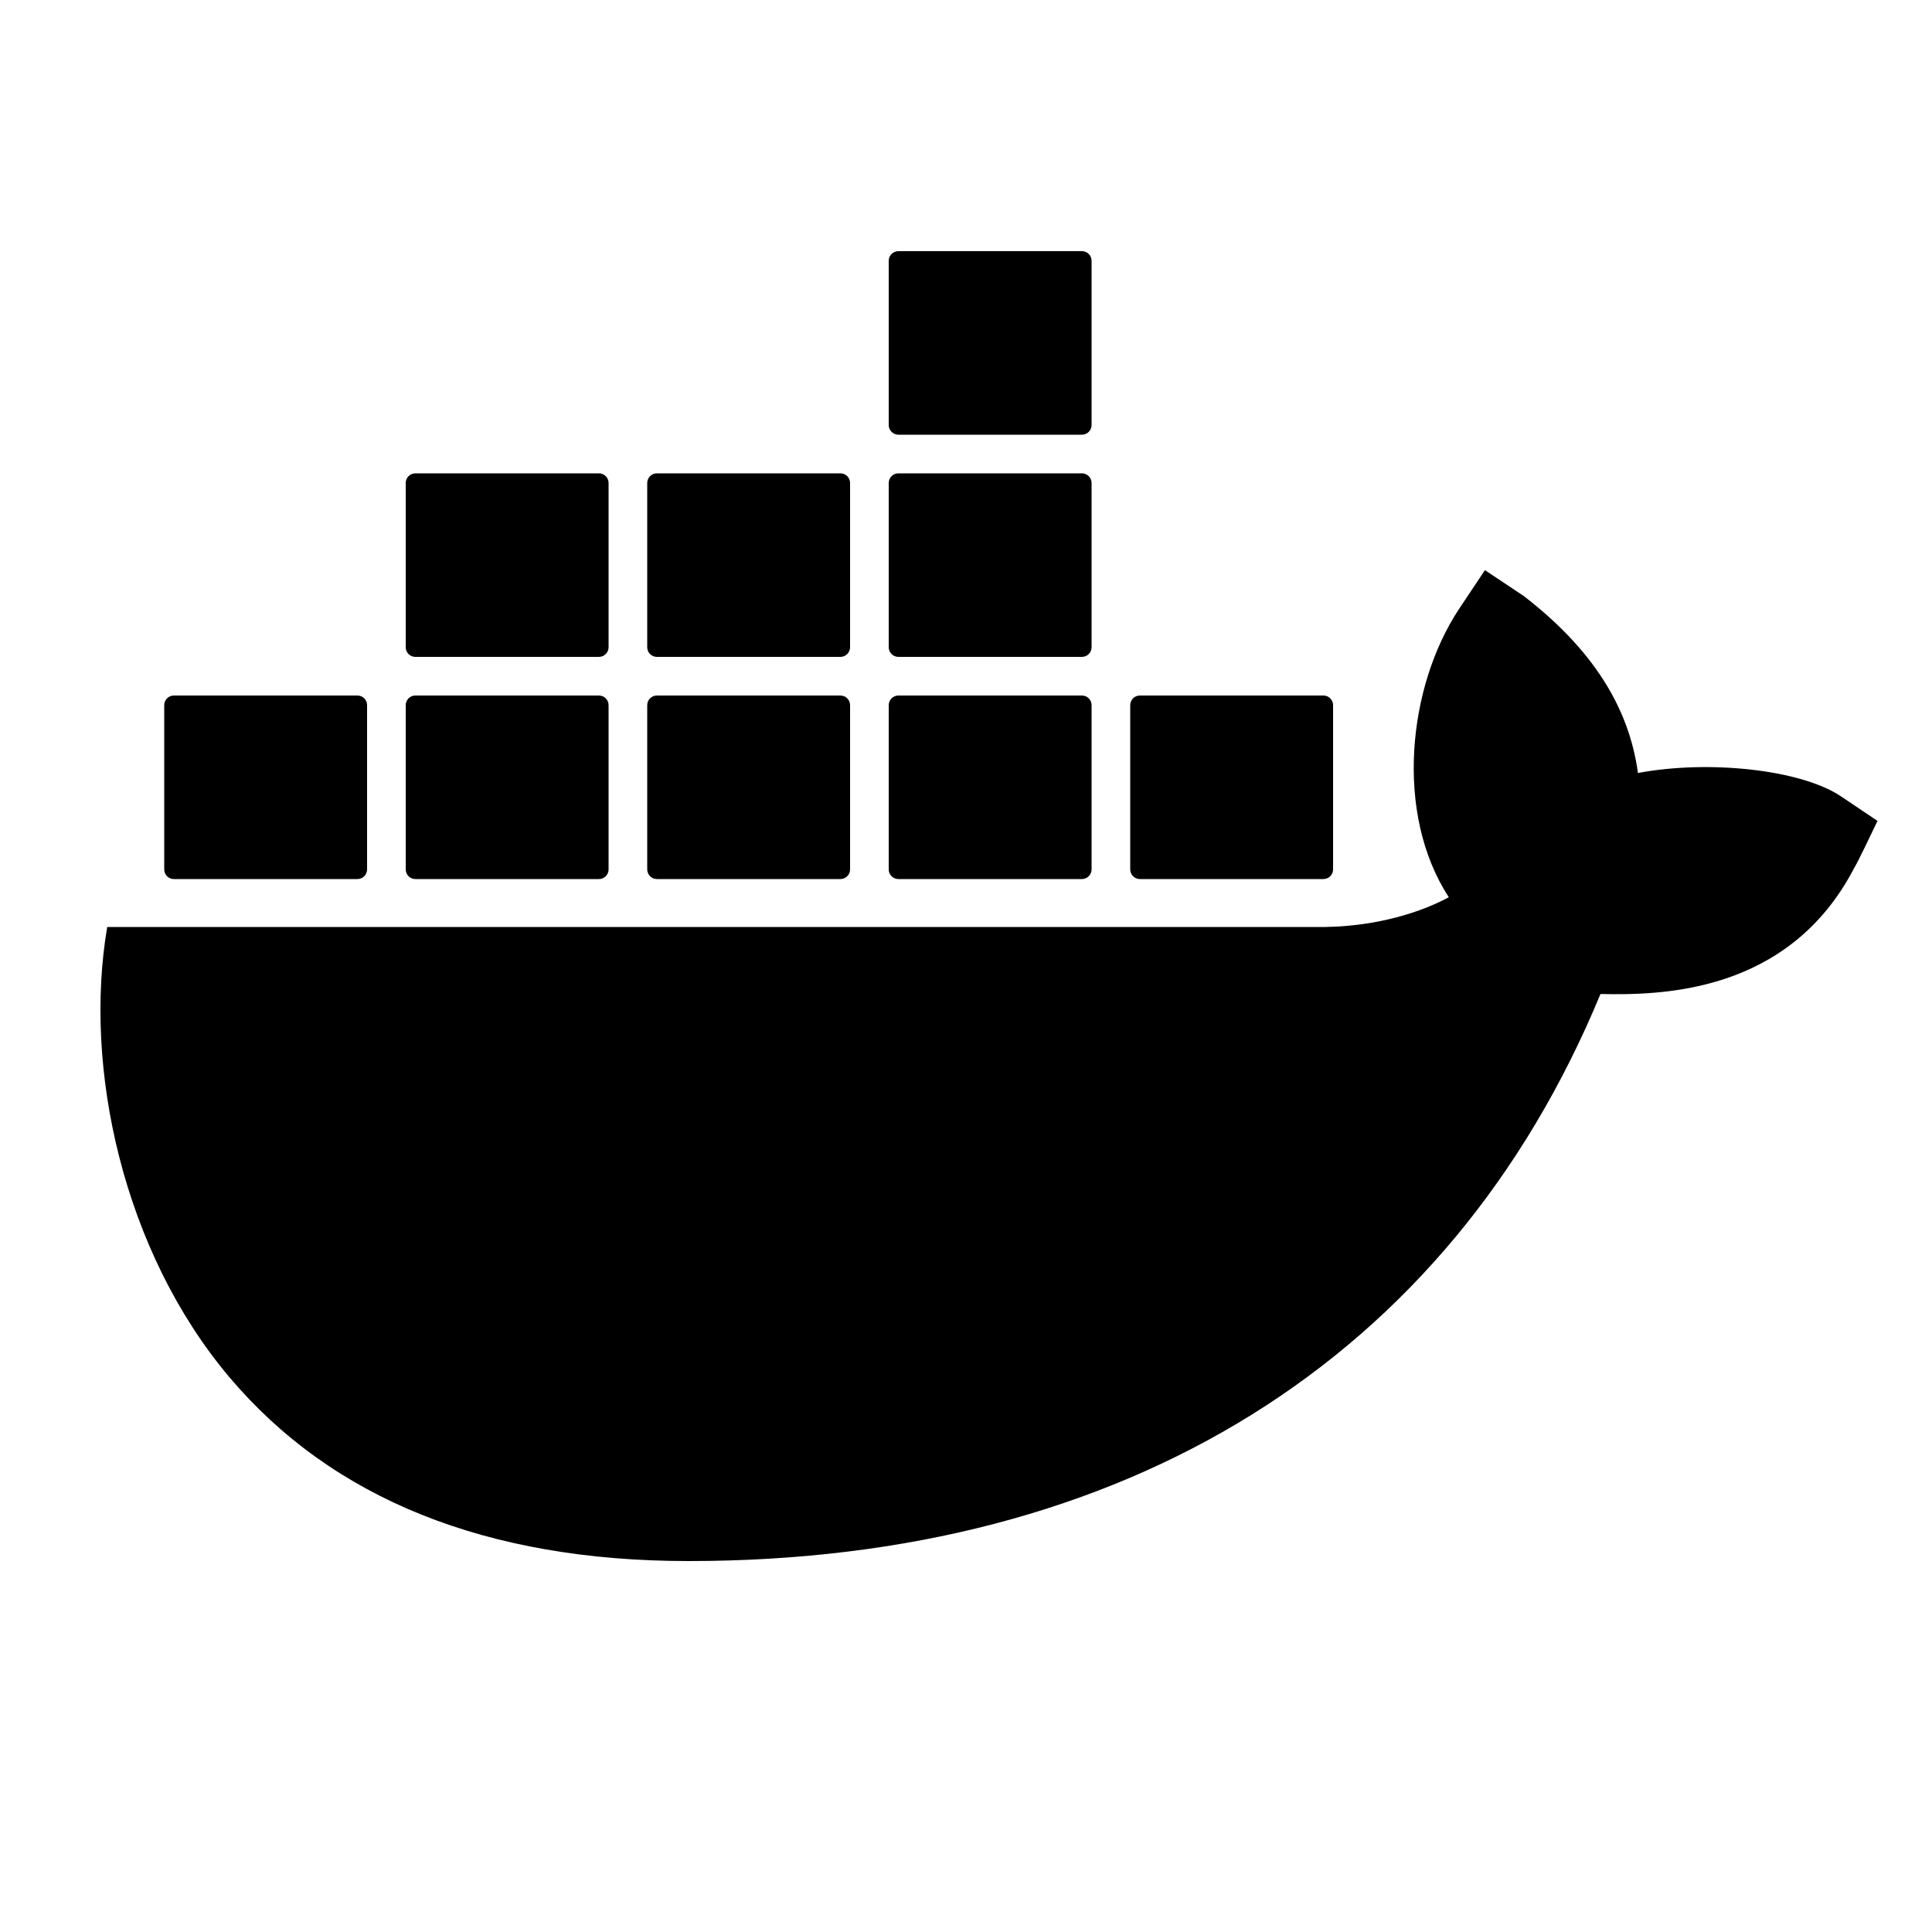
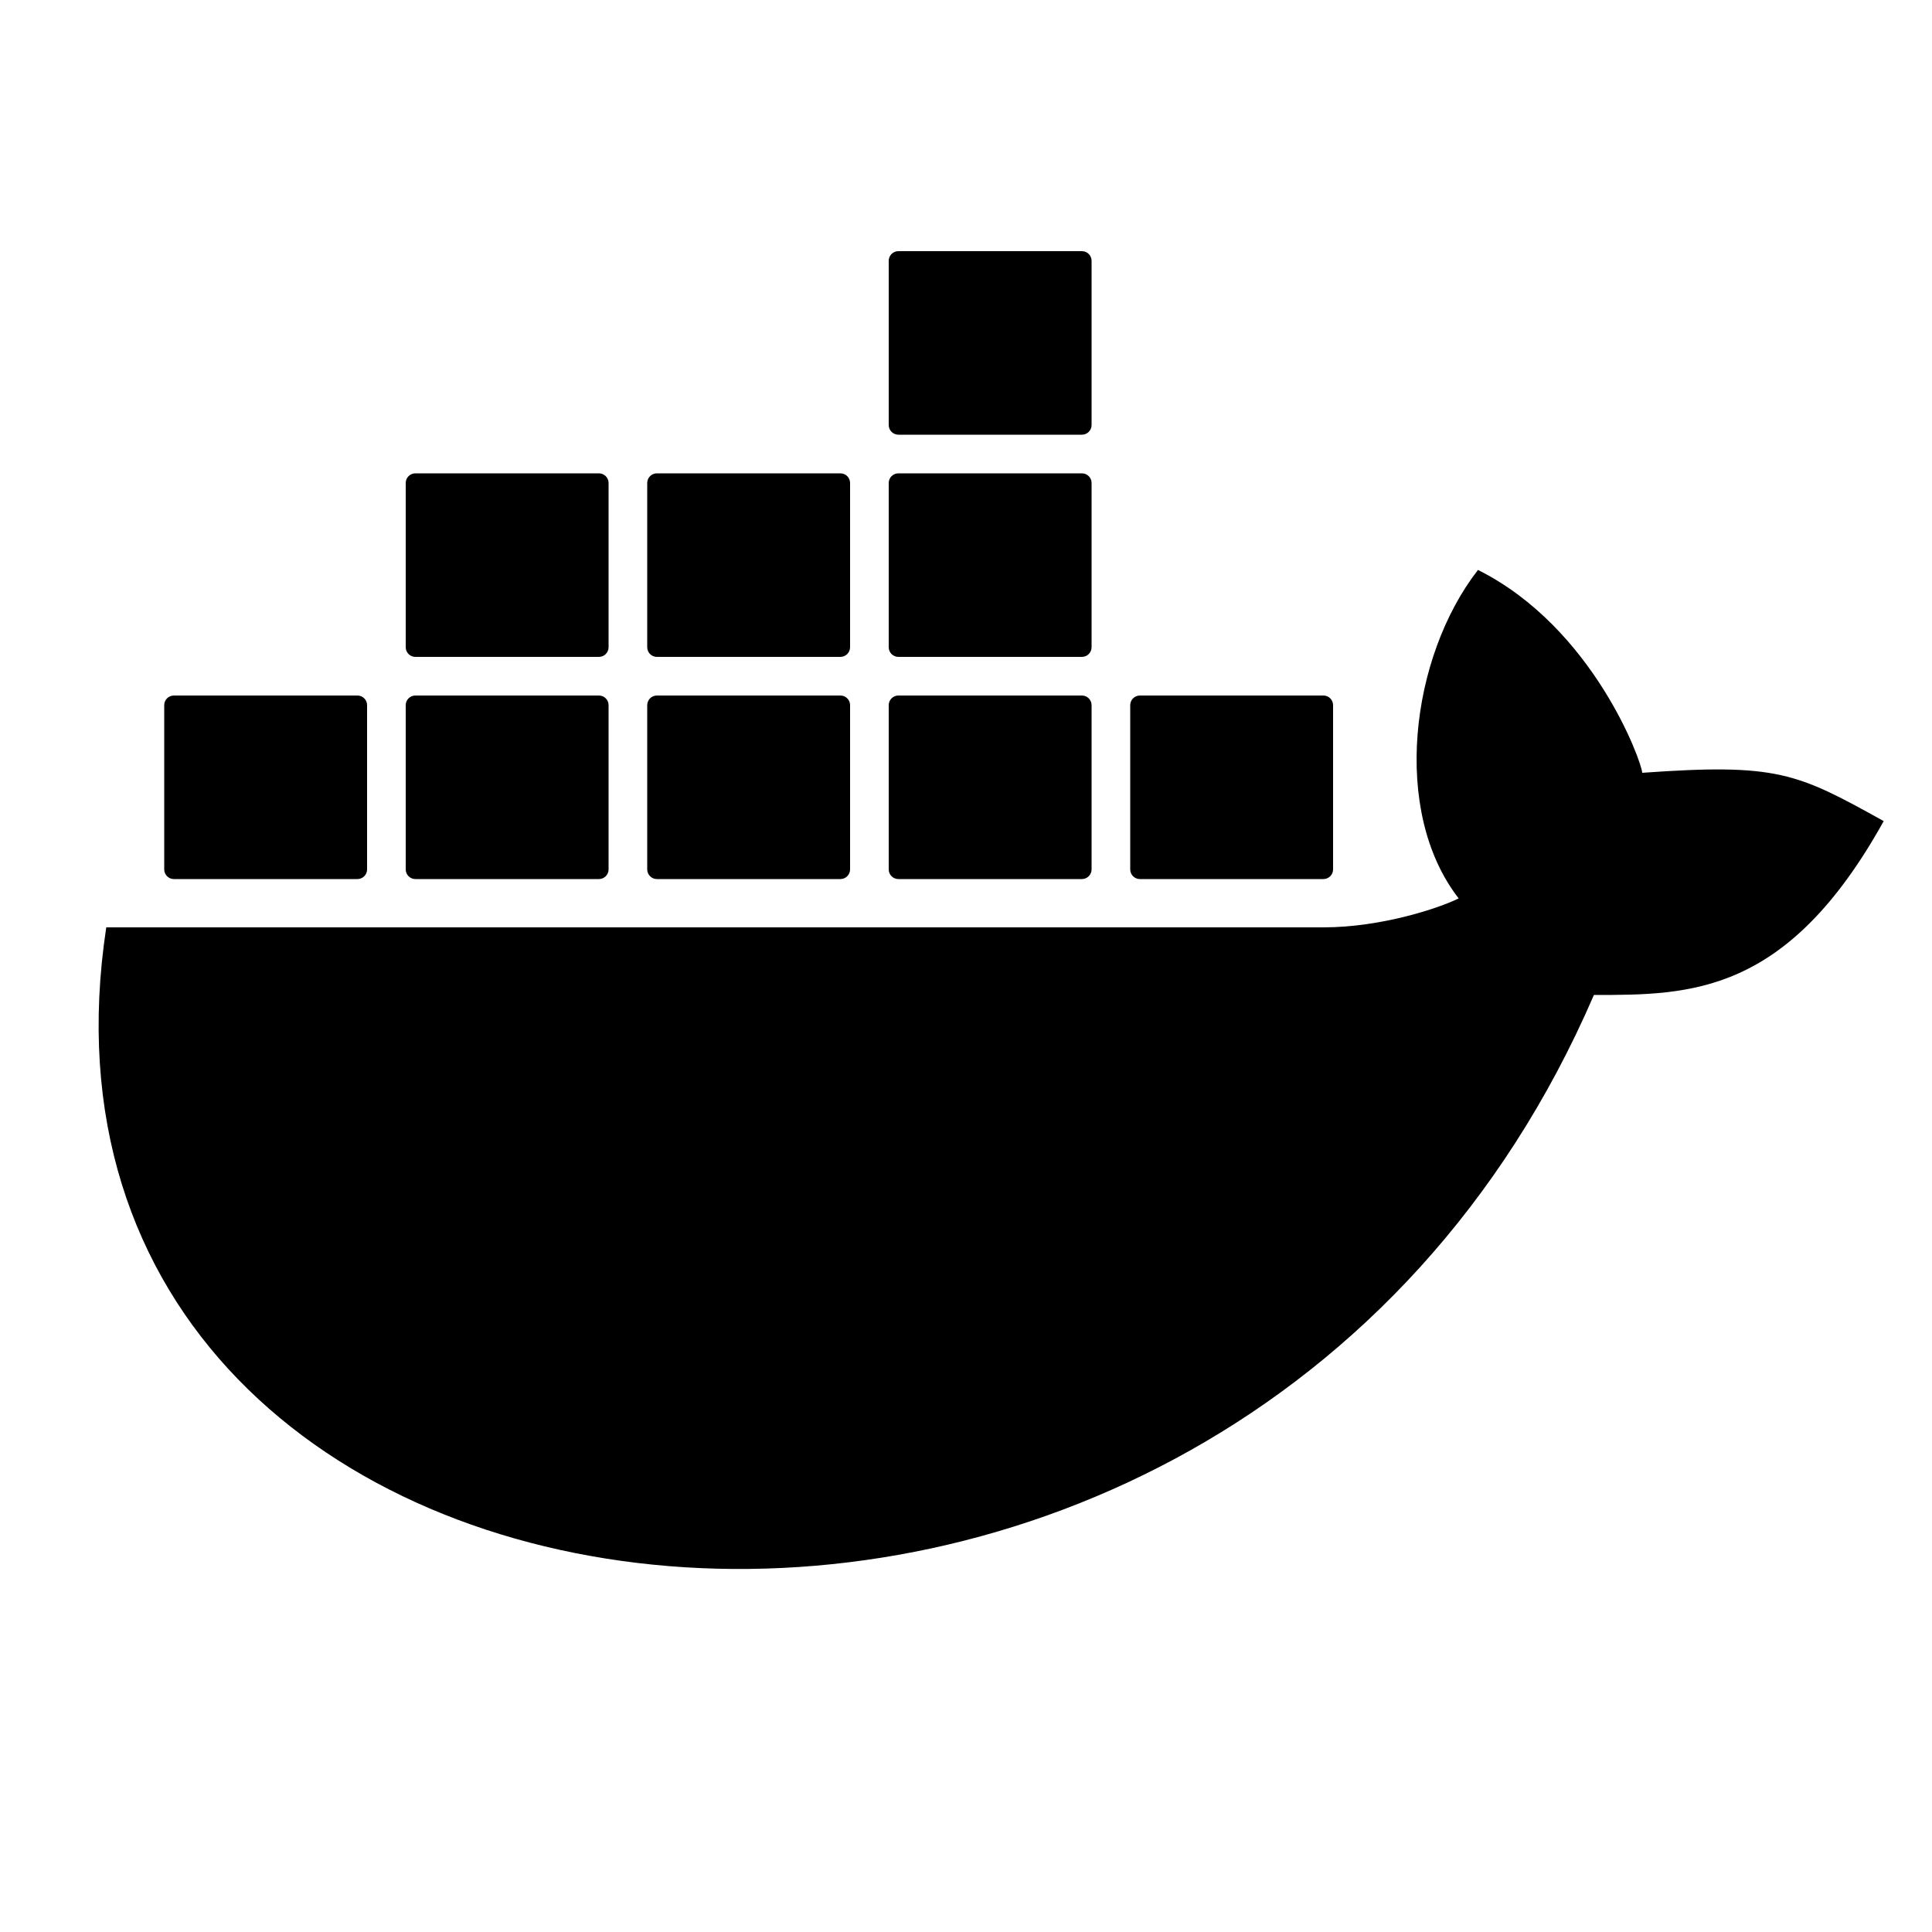
<svg xmlns="http://www.w3.org/2000/svg" height="100" viewBox="0 0 100 100" width="100">
-   <rect x="46" y="13" width="10.5" height="9.5" ry="0.5" rx="0.5" />
-   <rect x="21" y="24.5" width="10.5" height="9.5" ry="0.5" rx="0.5" />
-   <rect x="33.5" y="24.5" width="10.5" height="9.5" ry="0.5" rx="0.5" />
-   <rect x="46" y="24.5" width="10.5" height="9.5" ry="0.5" rx="0.5" />
-   <rect x="8.5" y="36" width="10.5" height="9.5" ry="0.5" rx="0.5" />
-   <rect x="21" y="36" width="10.5" height="9.5" ry="0.5" rx="0.5" />
-   <rect x="33.5" y="36" width="10.5" height="9.5" ry="0.5" rx="0.5" />
-   <rect x="46" y="36" width="10.5" height="9.5" ry="0.5" rx="0.5" />
-   <rect x="58.5" y="36" width="10.5" height="9.5" ry="0.5" rx="0.5" />
-   <path d="m95.29 41.22c-2.07-1.39-6.84-1.9-10.51-1.21-.47-3.45-2.4-6.45-5.91-9.16l-2.01-1.34-1.34 2.01c-2.65 4-3.36 10.58-.53 14.92-1.25.68-3.71 1.6-6.96 1.54h-62.48c-1.25 7.3.83 16.79 6.32 23.3 5.33 6.31 13.32 9.52 23.77 9.52 22.62 0 39.37-10.42 47.2-29.35 3.08.06 9.72.01 13.12-6.5.22-.36.95-1.9 1.22-2.46z" />
+   <g>
+     <rect x="46" y="13" width="10.5" height="9.5" ry="0.5" rx="0.5" />
+     <rect x="21" y="24.5" width="10.5" height="9.5" ry="0.5" rx="0.5" />
+     <rect x="33.5" y="24.5" width="10.5" height="9.5" ry="0.5" rx="0.5" />
+     <rect x="46" y="24.5" width="10.5" height="9.5" ry="0.5" rx="0.5" />
+     <rect x="8.5" y="36" width="10.5" height="9.5" ry="0.5" rx="0.5" />
+     <rect x="21" y="36" width="10.5" height="9.5" ry="0.5" rx="0.5" />
+     <rect x="33.5" y="36" width="10.5" height="9.5" ry="0.5" rx="0.5" />
+     <rect x="46" y="36" width="10.5" height="9.5" ry="0.5" rx="0.5" />
+     <rect x="58.5" y="36" width="10.5" height="9.5" ry="0.5" rx="0.5" />
+   </g>
+   <path d="m5.5 48     h63     c3 0 6 -1 7 -1.5     c-3.5 -4.5 -2.5 -12.5 1 -17     c6 3 8.5 10 8.5 10.5     c7 -0.5 8 0 12.5 2.5     c-5 9 -10 9 -15 9     c-19 44 -83 36 -77 -3.5     z" />
</svg>
